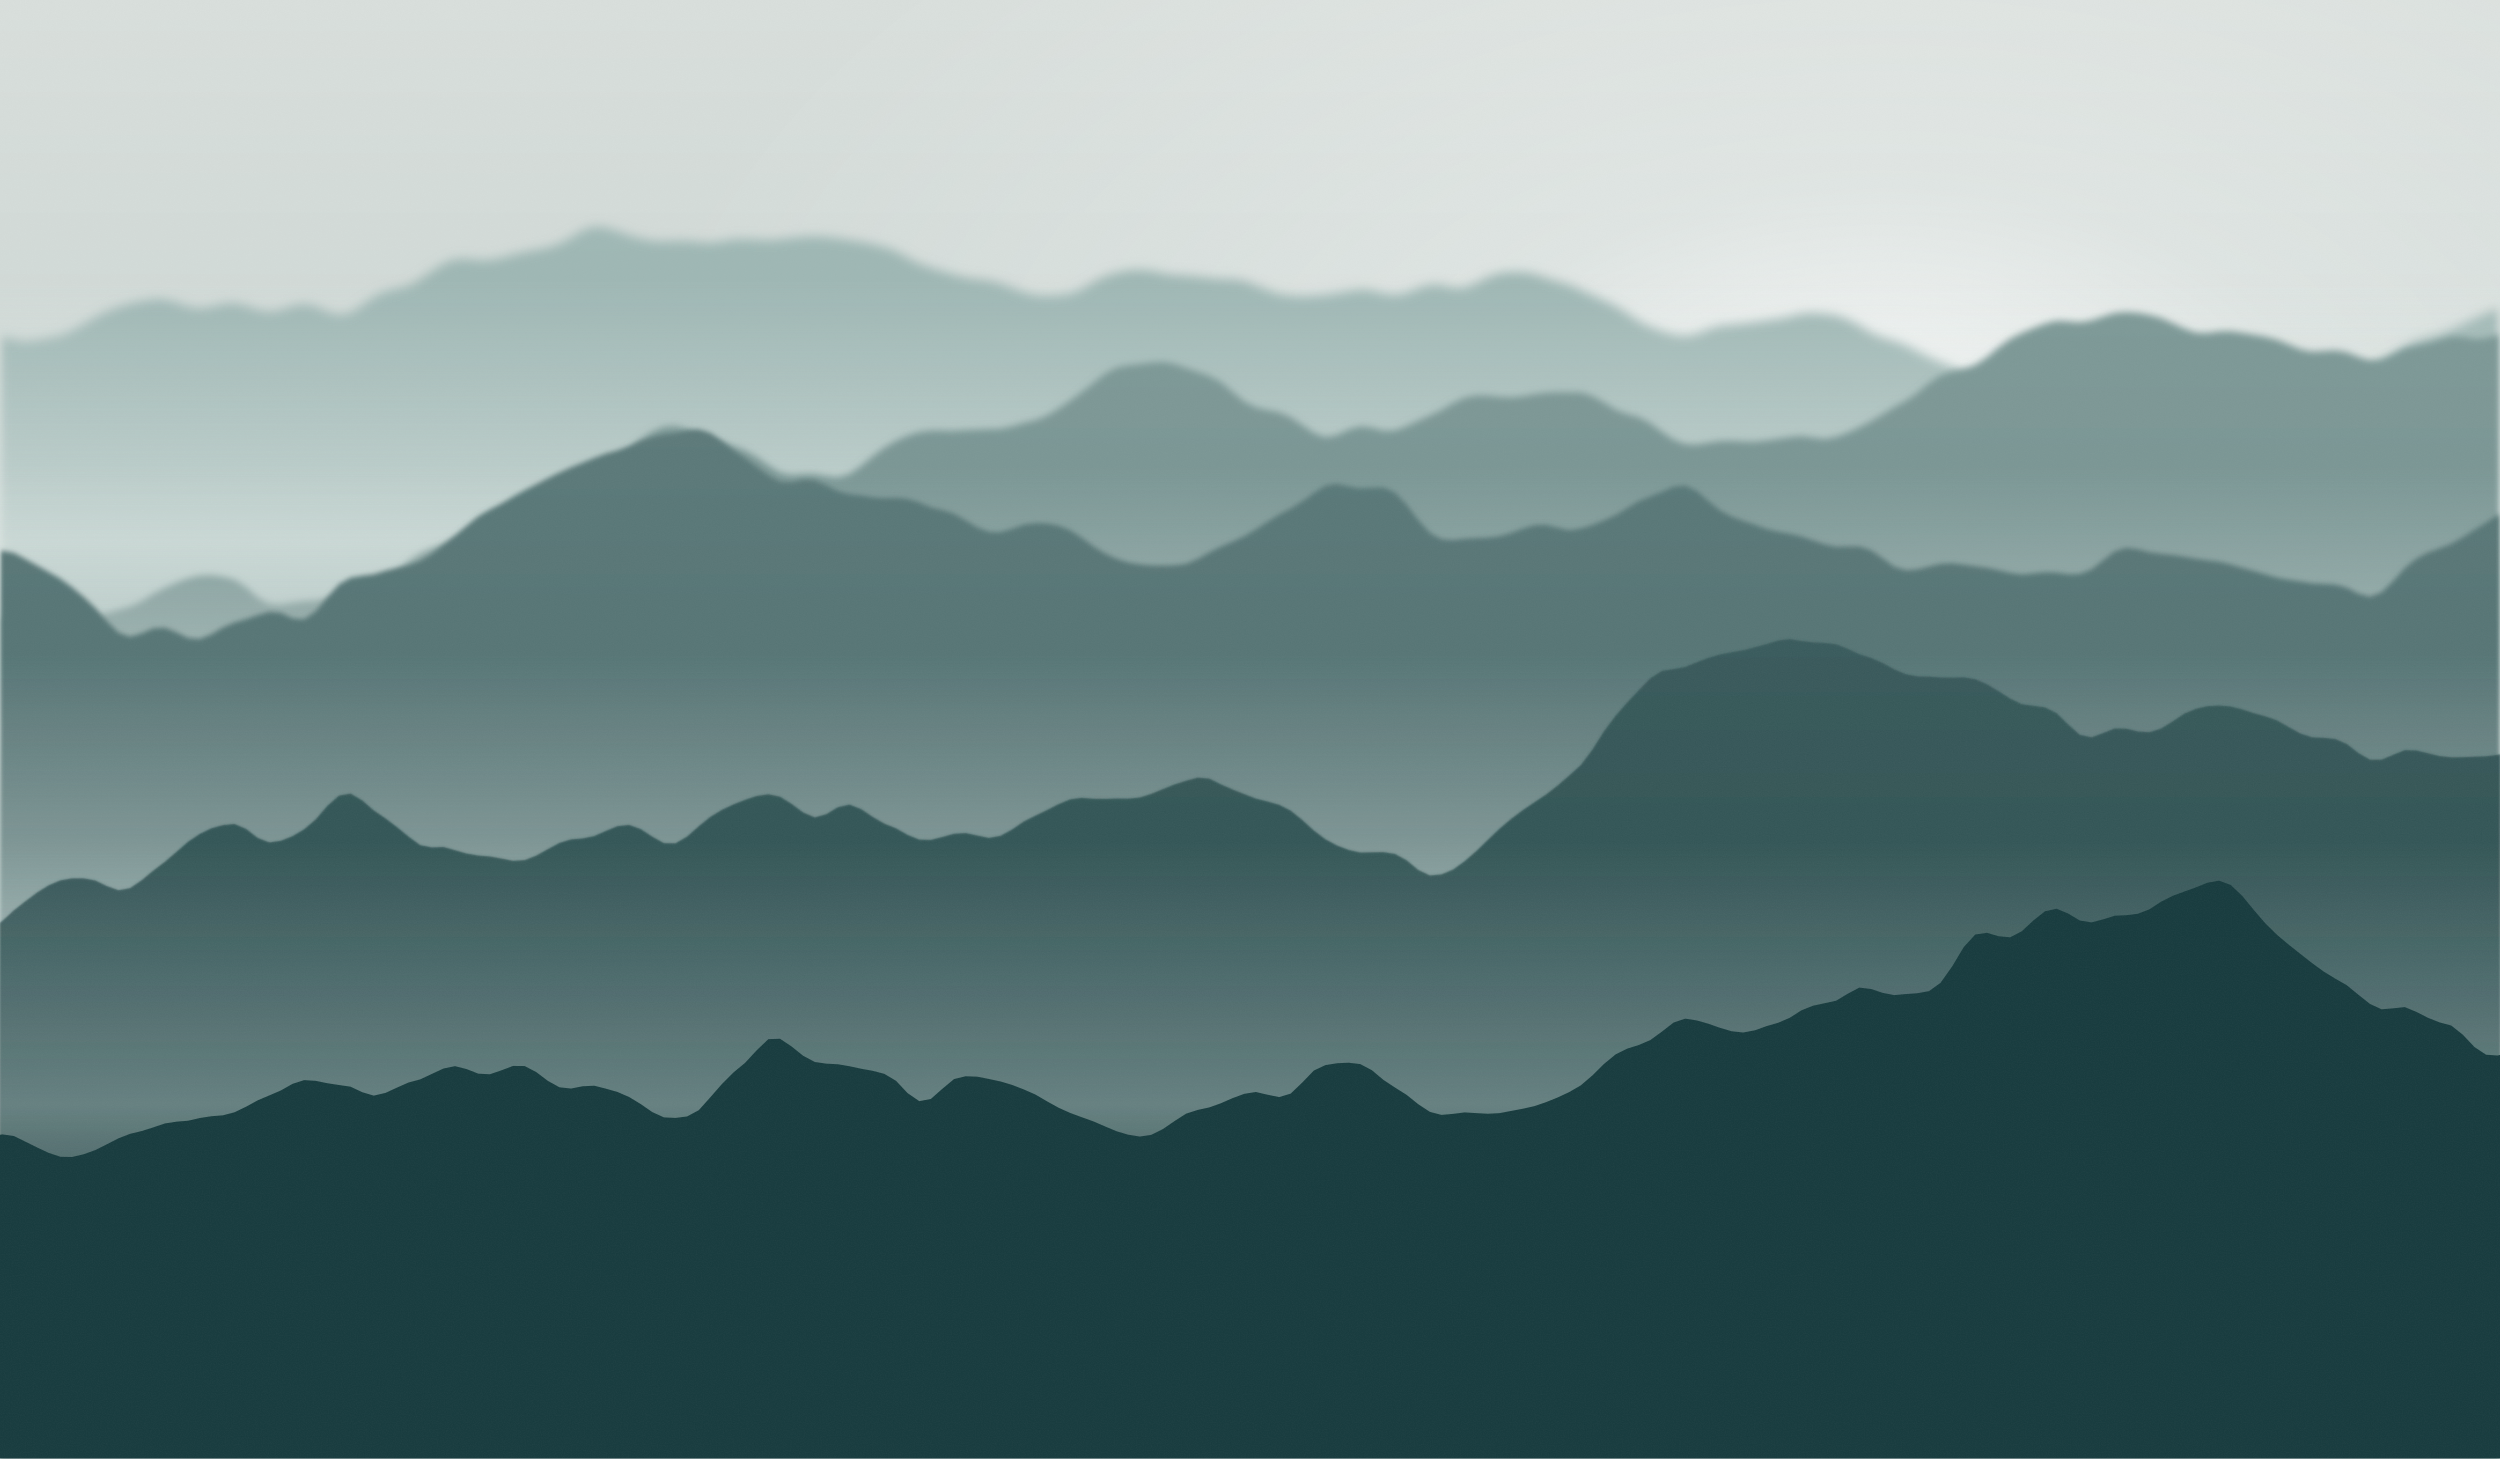
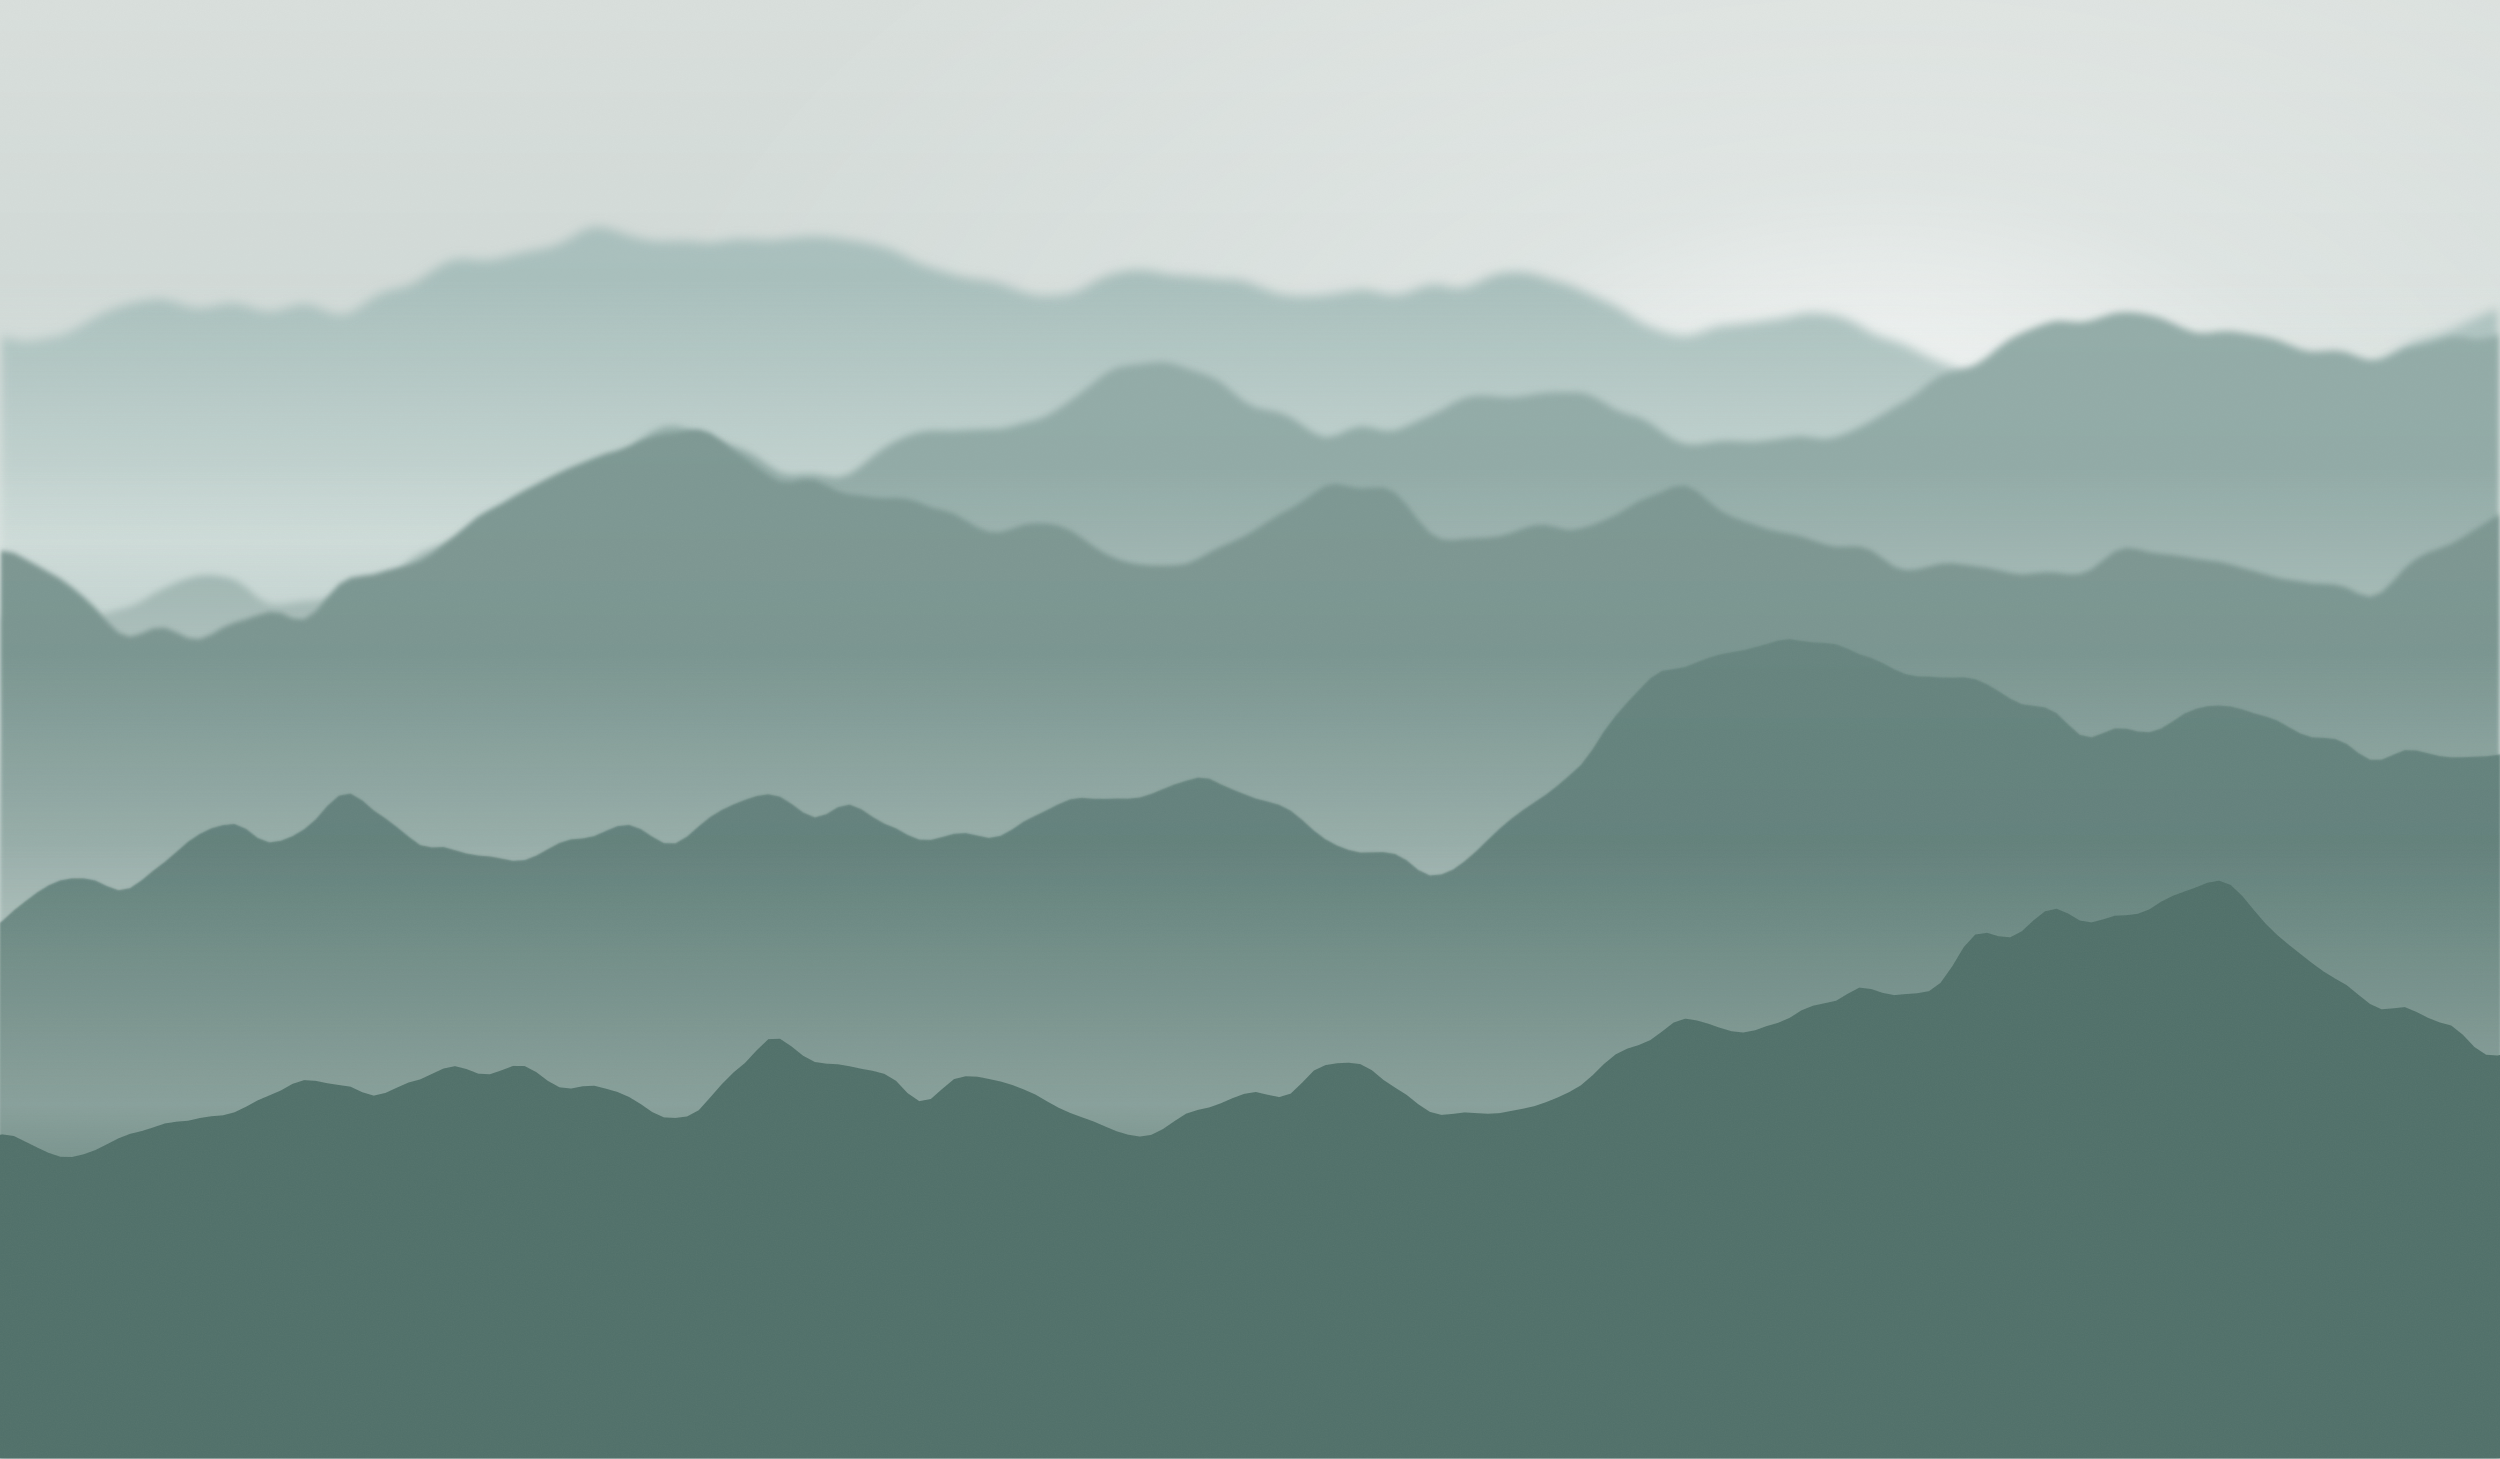
<svg xmlns="http://www.w3.org/2000/svg" viewBox="0 0 2400 1400" preserveAspectRatio="xMidYMid slice">
  <defs>
    <linearGradient id="sky" x1="0" y1="0" x2="0" y2="1">
      <stop offset="0.00" stop-color="#d9dfdc" />
      <stop offset="0.50" stop-color="#c6d3d0" />
      <stop offset="1.00" stop-color="#b5c7c4" />
    </linearGradient>
    <filter id="grain" x="0" y="0" width="100%" height="100%">
      <feTurbulence type="fractalNoise" baseFrequency=".9" numOctaves="2" seed="37" stitchTiles="stitch" />
      <feColorMatrix values="0 0 0 0 .5 0 0 0 0 .5 0 0 0 0 .5 0 0 0 0.06 0" />
    </filter>
    <radialGradient id="sun" cx=".75" cy=".3" r=".5">
      <stop offset="0" stop-color="#ffffff" stop-opacity=".85" />
      <stop offset=".35" stop-color="#ffffff" stop-opacity=".28" />
      <stop offset="1" stop-color="#ffffff" stop-opacity="0" />
    </radialGradient>
    <linearGradient id="g0" x1="0" y1="0" x2="0" y2="1">
-       <stop offset="0" stop-color="#9fb8b5" />
-       <stop offset="1" stop-color="#86a19f" />
+       <stop offset="0" stop-color="#a9c0bd" />
+       <stop offset="1" stop-color="#99b2ae" />
    </linearGradient>
    <filter id="b0" x="-5%" y="-20%" width="110%" height="140%">
      <feGaussianBlur stdDeviation="5.0" />
    </filter>
    <linearGradient id="f0" x1="0" y1="0" x2="0" y2="1">
      <stop offset="0" stop-color="#e2ebe8" stop-opacity="0" />
      <stop offset=".6" stop-color="#e2ebe8" stop-opacity="0.62" />
      <stop offset="1" stop-color="#e2ebe8" stop-opacity="0" />
    </linearGradient>
    <linearGradient id="g1" x1="0" y1="0" x2="0" y2="1">
-       <stop offset="0" stop-color="#7d9997" />
-       <stop offset="1" stop-color="#648281" />
+       <stop offset="0" stop-color="#93aca8" />
+       <stop offset="1" stop-color="#839e99" />
    </linearGradient>
    <filter id="b1" x="-5%" y="-20%" width="110%" height="140%">
      <feGaussianBlur stdDeviation="3.8" />
    </filter>
    <linearGradient id="f1" x1="0" y1="0" x2="0" y2="1">
      <stop offset="0" stop-color="#e2ebe8" stop-opacity="0" />
      <stop offset=".6" stop-color="#e2ebe8" stop-opacity="0.52" />
      <stop offset="1" stop-color="#e2ebe8" stop-opacity="0" />
    </linearGradient>
    <linearGradient id="g2" x1="0" y1="0" x2="0" y2="1">
-       <stop offset="0" stop-color="#5b7979" />
-       <stop offset="1" stop-color="#426263" />
+       <stop offset="0" stop-color="#7d9893" />
+       <stop offset="1" stop-color="#6c8a84" />
    </linearGradient>
    <filter id="b2" x="-5%" y="-20%" width="110%" height="140%">
      <feGaussianBlur stdDeviation="2.5" />
    </filter>
    <linearGradient id="f2" x1="0" y1="0" x2="0" y2="1">
      <stop offset="0" stop-color="#e2ebe8" stop-opacity="0" />
      <stop offset=".6" stop-color="#e2ebe8" stop-opacity="0.42" />
      <stop offset="1" stop-color="#e2ebe8" stop-opacity="0" />
    </linearGradient>
    <linearGradient id="g3" x1="0" y1="0" x2="0" y2="1">
-       <stop offset="0" stop-color="#385a5b" />
-       <stop offset="1" stop-color="#204345" />
+       <stop offset="0" stop-color="#66847e" />
+       <stop offset="1" stop-color="#56766f" />
    </linearGradient>
    <filter id="b3" x="-5%" y="-20%" width="110%" height="140%">
      <feGaussianBlur stdDeviation="1.3" />
    </filter>
    <linearGradient id="f3" x1="0" y1="0" x2="0" y2="1">
      <stop offset="0" stop-color="#e2ebe8" stop-opacity="0" />
      <stop offset=".6" stop-color="#e2ebe8" stop-opacity="0.32" />
      <stop offset="1" stop-color="#e2ebe8" stop-opacity="0" />
    </linearGradient>
    <linearGradient id="g4" x1="0" y1="0" x2="0" y2="1">
-       <stop offset="0" stop-color="#163a3d" />
-       <stop offset="1" stop-color="#163a3d" />
+       <stop offset="0" stop-color="#507069" />
+       <stop offset="1" stop-color="#507069" />
    </linearGradient>
  </defs>
  <rect width="2400" height="1400" fill="url(#sky)" />
  <rect width="2400" height="1400" fill="url(#sun)" />
  <path d="M-20,1420 L-20.0,321.6 L-8.9,322.0 L2.3,323.6 L13.4,326.1 L24.6,327.8 L35.7,326.5 L46.8,324.4 L58.0,322.3 L69.1,317.5 L80.3,311.1 L91.4,304.5 L102.6,299.0 L113.7,294.7 L124.8,291.5 L136.0,289.2 L147.1,287.4 L158.3,287.4 L169.4,290.4 L180.5,294.4 L191.7,296.1 L202.8,294.6 L214.0,291.8 L225.1,291.0 L236.3,293.5 L247.4,297.4 L258.5,299.3 L269.7,297.5 L280.8,293.7 L292.0,291.9 L303.1,294.2 L314.2,299.1 L325.4,302.3 L336.5,300.2 L347.7,293.1 L358.8,285.0 L370.0,279.7 L381.1,277.2 L392.2,274.3 L403.4,268.1 L414.5,260.3 L425.7,253.1 L436.8,248.9 L447.9,248.5 L459.1,249.8 L470.2,249.7 L481.4,247.6 L492.5,244.5 L503.7,241.9 L514.8,239.9 L525.9,237.7 L537.1,234.0 L548.2,228.0 L559.4,221.1 L570.5,217.5 L581.6,218.5 L592.8,221.9 L603.9,225.9 L615.1,229.0 L626.2,231.1 L637.4,231.8 L648.5,231.1 L659.6,231.2 L670.8,232.2 L681.9,233.0 L693.1,231.6 L704.2,229.6 L715.3,229.3 L726.5,230.0 L737.6,230.5 L748.8,229.6 L759.9,228.3 L771.1,227.3 L782.2,226.8 L793.3,227.4 L804.5,228.8 L815.6,230.3 L826.8,232.1 L837.9,234.4 L849.0,237.2 L860.2,241.1 L871.3,247.4 L882.5,253.2 L893.6,257.0 L904.7,260.5 L915.9,263.7 L927.0,266.6 L938.2,268.1 L949.3,269.4 L960.5,272.2 L971.6,276.3 L982.7,280.5 L993.9,283.3 L1005.0,284.0 L1016.2,283.4 L1027.3,282.0 L1038.4,277.6 L1049.6,270.7 L1060.7,265.3 L1071.9,261.9 L1083.0,259.6 L1094.2,259.1 L1105.3,260.1 L1116.4,262.5 L1127.6,264.2 L1138.7,264.6 L1149.9,265.7 L1161.0,267.0 L1172.1,268.0 L1183.3,268.2 L1194.4,269.7 L1205.6,273.9 L1216.7,278.5 L1227.9,282.2 L1239.0,283.8 L1250.1,284.4 L1261.3,284.1 L1272.4,283.2 L1283.6,281.6 L1294.7,279.6 L1305.8,277.9 L1317.0,278.9 L1328.1,281.9 L1339.3,283.3 L1350.4,281.2 L1361.6,276.7 L1372.7,273.4 L1383.8,273.8 L1395.0,276.4 L1406.1,276.3 L1417.3,271.7 L1428.4,266.2 L1439.5,262.3 L1450.7,261.2 L1461.8,261.4 L1473.0,263.1 L1484.1,266.9 L1495.3,270.2 L1506.4,273.5 L1517.5,278.3 L1528.7,283.5 L1539.8,288.5 L1551.0,293.9 L1562.1,300.8 L1573.2,308.4 L1584.4,313.9 L1595.5,318.0 L1606.7,321.2 L1617.8,322.5 L1628.9,320.6 L1640.1,316.0 L1651.2,312.7 L1662.4,311.8 L1673.5,310.6 L1684.7,309.3 L1695.8,307.6 L1706.9,306.2 L1718.1,304.1 L1729.2,301.2 L1740.4,300.5 L1751.5,301.3 L1762.6,302.9 L1773.8,306.6 L1784.9,312.5 L1796.1,319.3 L1807.2,324.0 L1818.4,327.2 L1829.5,331.5 L1840.6,337.1 L1851.8,342.9 L1862.9,347.6 L1874.1,352.2 L1885.2,357.4 L1896.3,362.3 L1907.5,367.5 L1918.6,373.5 L1929.8,378.3 L1940.9,380.0 L1952.1,378.2 L1963.2,376.2 L1974.3,375.8 L1985.5,375.2 L1996.6,373.8 L2007.8,371.7 L2018.9,371.2 L2030.0,370.6 L2041.2,368.0 L2052.3,364.1 L2063.5,360.8 L2074.6,359.8 L2085.8,360.8 L2096.9,362.7 L2108.0,364.2 L2119.2,366.1 L2130.3,368.2 L2141.5,368.6 L2152.6,367.5 L2163.7,366.1 L2174.9,364.7 L2186.0,363.2 L2197.2,361.6 L2208.3,361.1 L2219.5,360.9 L2230.6,358.7 L2241.7,356.7 L2252.9,355.9 L2264.0,353.9 L2275.2,350.3 L2286.3,345.5 L2297.4,339.3 L2308.6,332.7 L2319.7,326.9 L2330.9,323.4 L2342.0,320.8 L2353.2,316.4 L2364.3,311.1 L2375.4,305.9 L2386.6,301.1 L2397.7,296.5 L2408.9,292.8 L2420.0,291.3 L2420,1420 Z" fill="url(#g0)" filter="url(#b0)" />
  <rect x="0" y="268" width="2400" height="420" fill="url(#f0)" />
  <path d="M-20,1420 L-20.0,583.5 L-8.9,586.2 L2.3,592.4 L13.4,598.0 L24.6,600.3 L35.7,600.0 L46.8,599.1 L58.0,598.7 L69.1,597.6 L80.3,595.4 L91.4,592.1 L102.6,588.6 L113.7,585.5 L124.8,582.4 L136.0,577.2 L147.1,570.1 L158.3,564.3 L169.4,559.3 L180.5,555.2 L191.7,552.6 L202.8,552.2 L214.0,553.7 L225.1,556.5 L236.3,563.7 L247.4,573.8 L258.5,579.8 L269.7,580.5 L280.8,578.7 L292.0,577.3 L303.1,576.6 L314.2,575.0 L325.4,573.3 L336.5,571.7 L347.7,569.2 L358.8,565.3 L370.0,559.2 L381.1,549.1 L392.2,538.7 L403.4,531.4 L414.5,526.3 L425.7,522.2 L436.8,516.5 L447.9,508.5 L459.1,499.8 L470.2,492.5 L481.4,488.9 L492.5,487.2 L503.7,483.3 L514.8,478.0 L525.9,473.1 L537.1,469.5 L548.2,465.7 L559.4,459.6 L570.5,452.7 L581.6,446.1 L592.8,439.5 L603.9,431.4 L615.1,422.0 L626.2,414.4 L637.4,409.7 L648.5,408.9 L659.6,411.9 L670.8,416.8 L681.9,421.4 L693.1,424.9 L704.2,428.2 L715.3,432.5 L726.5,438.8 L737.6,446.7 L748.8,453.6 L759.9,456.0 L771.1,455.1 L782.2,455.1 L793.3,457.1 L804.5,458.3 L815.6,455.0 L826.8,447.2 L837.9,438.0 L849.0,429.6 L860.2,423.2 L871.3,418.2 L882.5,414.8 L893.6,413.3 L904.7,413.4 L915.9,413.6 L927.0,412.8 L938.2,412.4 L949.3,411.9 L960.5,411.6 L971.6,409.2 L982.7,405.9 L993.9,403.4 L1005.0,399.0 L1016.2,392.2 L1027.3,384.6 L1038.4,376.4 L1049.6,367.7 L1060.7,358.9 L1071.9,352.9 L1083.0,350.7 L1094.2,349.6 L1105.3,348.1 L1116.4,347.5 L1127.6,349.4 L1138.7,353.4 L1149.9,357.0 L1161.0,360.9 L1172.1,366.8 L1183.3,376.2 L1194.4,385.4 L1205.6,391.1 L1216.7,393.6 L1227.9,395.8 L1239.0,400.5 L1250.1,408.0 L1261.3,415.7 L1272.4,419.7 L1283.6,417.6 L1294.7,412.4 L1305.8,409.3 L1317.0,410.5 L1328.1,413.6 L1339.3,413.2 L1350.4,409.0 L1361.6,403.8 L1372.7,398.8 L1383.8,393.6 L1395.0,387.0 L1406.1,381.8 L1417.3,379.6 L1428.4,379.8 L1439.5,381.0 L1450.7,381.4 L1461.8,380.4 L1473.0,378.4 L1484.1,377.0 L1495.3,376.6 L1506.4,376.6 L1517.5,376.7 L1528.7,380.1 L1539.8,386.3 L1551.0,393.2 L1562.1,397.4 L1573.2,400.4 L1584.4,406.2 L1595.5,414.6 L1606.7,422.1 L1617.8,426.2 L1628.9,426.7 L1640.1,425.0 L1651.2,423.3 L1662.4,423.1 L1673.5,423.8 L1684.7,424.0 L1695.8,422.8 L1706.9,421.3 L1718.1,419.6 L1729.2,418.5 L1740.4,420.0 L1751.5,421.4 L1762.6,419.4 L1773.8,415.4 L1784.9,410.1 L1796.1,404.4 L1807.2,397.7 L1818.4,390.7 L1829.5,384.8 L1840.6,377.1 L1851.8,367.7 L1862.9,360.2 L1874.1,356.3 L1885.2,354.2 L1896.3,350.2 L1907.5,342.8 L1918.6,333.4 L1929.8,325.2 L1940.9,319.6 L1952.1,314.9 L1963.2,310.7 L1974.3,307.9 L1985.5,308.5 L1996.6,309.4 L2007.8,307.6 L2018.9,303.9 L2030.0,300.5 L2041.2,299.6 L2052.3,300.3 L2063.5,302.4 L2074.6,305.3 L2085.8,310.2 L2096.9,315.4 L2108.0,319.3 L2119.2,319.7 L2130.3,318.1 L2141.5,317.9 L2152.6,319.5 L2163.7,321.4 L2174.9,323.4 L2186.0,326.2 L2197.2,330.7 L2208.3,335.3 L2219.5,337.6 L2230.6,337.0 L2241.7,336.3 L2252.9,338.1 L2264.0,342.6 L2275.2,346.2 L2286.3,345.5 L2297.4,340.2 L2308.6,334.4 L2319.7,331.9 L2330.9,329.4 L2342.0,326.1 L2353.2,322.9 L2364.3,323.2 L2375.4,325.3 L2386.6,324.5 L2397.7,321.3 L2408.9,318.0 L2420.0,316.6 L2420,1420 Z" fill="url(#g1)" filter="url(#b1)" />
  <rect x="0" y="448" width="2400" height="420" fill="url(#f1)" />
  <path d="M-20,1420 L-20.0,532.2 L-8.9,530.8 L2.3,528.8 L13.4,530.8 L24.6,536.8 L35.7,542.9 L46.8,549.2 L58.0,555.6 L69.1,563.7 L80.3,573.1 L91.4,583.5 L102.6,596.4 L113.7,607.2 L124.8,611.2 L136.0,608.0 L147.1,603.2 L158.3,602.6 L169.4,607.0 L180.5,612.4 L191.7,613.4 L202.8,609.0 L214.0,602.3 L225.1,597.6 L236.3,594.3 L247.4,590.5 L258.5,587.4 L269.7,588.3 L280.8,593.6 L292.0,594.4 L303.1,586.8 L314.2,573.4 L325.4,560.9 L336.5,554.6 L347.7,552.7 L358.8,551.3 L370.0,547.8 L381.1,545.2 L392.2,542.6 L403.4,538.5 L414.5,531.8 L425.7,523.0 L436.8,514.6 L447.9,505.3 L459.1,496.0 L470.2,489.6 L481.4,483.5 L492.5,476.8 L503.7,470.6 L514.8,464.9 L525.9,459.1 L537.1,453.6 L548.2,448.6 L559.4,444.1 L570.5,439.6 L581.6,435.4 L592.8,432.4 L603.9,428.5 L615.1,423.4 L626.2,419.7 L637.4,417.2 L648.5,415.9 L659.6,413.4 L670.8,412.3 L681.9,415.7 L693.1,423.4 L704.2,432.5 L715.3,440.2 L726.5,448.5 L737.6,456.5 L748.8,462.4 L759.9,463.0 L771.1,460.6 L782.2,461.1 L793.3,465.9 L804.5,471.6 L815.6,474.5 L826.8,475.6 L837.9,477.4 L849.0,478.2 L860.2,477.9 L871.3,478.9 L882.5,482.4 L893.6,487.0 L904.7,489.7 L915.9,493.2 L927.0,499.5 L938.2,506.2 L949.3,510.5 L960.5,510.8 L971.6,507.6 L982.7,503.7 L993.9,502.3 L1005.0,502.5 L1016.2,504.6 L1027.3,509.0 L1038.4,516.1 L1049.6,524.4 L1060.7,531.3 L1071.9,536.4 L1083.0,540.0 L1094.2,541.8 L1105.3,542.8 L1116.4,542.9 L1127.6,542.7 L1138.7,541.3 L1149.9,536.5 L1161.0,530.3 L1172.1,524.7 L1183.3,520.0 L1194.4,514.8 L1205.6,508.2 L1216.7,501.0 L1227.9,494.1 L1239.0,488.2 L1250.1,481.3 L1261.3,473.4 L1272.4,466.1 L1283.6,464.4 L1294.7,466.9 L1305.8,468.8 L1317.0,468.2 L1328.1,467.9 L1339.3,472.9 L1350.4,484.6 L1361.6,499.3 L1372.7,511.5 L1383.8,517.5 L1395.0,518.4 L1406.1,517.1 L1417.3,516.5 L1428.4,516.1 L1439.5,514.7 L1450.7,511.6 L1461.8,507.5 L1473.0,504.2 L1484.1,503.8 L1495.3,506.5 L1506.4,508.9 L1517.5,507.3 L1528.7,504.0 L1539.8,499.5 L1551.0,494.4 L1562.1,487.8 L1573.2,481.1 L1584.4,476.6 L1595.5,472.1 L1606.7,467.1 L1617.8,466.0 L1628.9,471.3 L1640.1,481.0 L1651.2,490.0 L1662.4,495.9 L1673.5,500.0 L1684.7,503.8 L1695.8,507.8 L1706.9,510.4 L1718.1,512.4 L1729.2,514.9 L1740.4,518.7 L1751.5,522.5 L1762.6,524.9 L1773.8,524.6 L1784.9,524.6 L1796.1,528.2 L1807.2,535.9 L1818.4,544.0 L1829.5,547.3 L1840.6,546.6 L1851.8,543.9 L1862.9,541.2 L1874.1,540.7 L1885.2,542.1 L1896.3,543.6 L1907.5,545.1 L1918.6,547.4 L1929.8,550.0 L1940.9,551.5 L1952.1,550.5 L1963.2,549.3 L1974.3,549.7 L1985.5,551.3 L1996.6,551.0 L2007.8,546.6 L2018.9,537.9 L2030.0,529.4 L2041.2,525.9 L2052.3,527.2 L2063.5,530.1 L2074.6,531.7 L2085.8,532.8 L2096.9,534.4 L2108.0,536.4 L2119.2,537.9 L2130.3,539.2 L2141.5,541.9 L2152.6,545.1 L2163.7,548.1 L2174.9,551.4 L2186.0,554.6 L2197.2,556.6 L2208.3,558.2 L2219.5,560.0 L2230.6,560.5 L2241.7,561.2 L2252.9,564.1 L2264.0,569.8 L2275.2,572.9 L2286.3,568.6 L2297.4,557.8 L2308.6,545.3 L2319.7,536.3 L2330.9,530.4 L2342.0,526.4 L2353.2,522.0 L2364.3,515.7 L2375.4,508.6 L2386.6,501.8 L2397.7,494.3 L2408.9,487.6 L2420.0,484.8 L2420,1420 Z" fill="url(#g2)" filter="url(#b2)" />
  <rect x="0" y="628" width="2400" height="420" fill="url(#f2)" />
  <path d="M-20,1420 L-20.0,897.2 L-8.9,893.4 L2.3,884.0 L13.4,873.8 L24.6,865.0 L35.7,856.7 L46.8,849.8 L58.0,845.1 L69.1,843.2 L80.3,843.2 L91.4,845.2 L102.6,850.6 L113.7,854.6 L124.8,852.6 L136.0,845.0 L147.1,835.8 L158.3,827.3 L169.4,817.8 L180.5,808.1 L191.7,800.6 L202.8,795.2 L214.0,792.1 L225.1,791.0 L236.3,795.8 L247.4,804.4 L258.5,808.7 L269.7,807.1 L280.8,802.7 L292.0,796.1 L303.1,786.6 L314.2,773.7 L325.4,763.8 L336.5,761.8 L347.7,768.3 L358.8,778.0 L370.0,785.6 L381.1,794.0 L392.2,803.1 L403.4,811.3 L414.5,813.5 L425.7,813.1 L436.8,816.2 L447.9,819.4 L459.1,821.3 L470.2,822.2 L481.4,824.2 L492.5,826.4 L503.7,825.7 L514.8,821.4 L525.9,815.2 L537.1,809.2 L548.2,805.8 L559.4,804.9 L570.5,802.6 L581.6,797.7 L592.8,793.1 L603.9,791.9 L615.1,795.9 L626.2,803.2 L637.4,809.4 L648.5,809.6 L659.6,803.1 L670.8,793.2 L681.9,784.2 L693.1,777.4 L704.2,772.2 L715.3,767.8 L726.5,764.1 L737.6,762.5 L748.8,764.8 L759.9,771.7 L771.1,780.0 L782.2,784.7 L793.3,781.6 L804.5,774.8 L815.6,772.4 L826.8,776.8 L837.9,784.3 L849.0,790.7 L860.2,795.2 L871.3,801.5 L882.5,806.0 L893.6,806.3 L904.7,803.5 L915.9,800.4 L927.0,799.7 L938.2,802.1 L949.3,804.4 L960.5,802.4 L971.6,796.3 L982.7,788.7 L993.9,783.1 L1005.0,777.7 L1016.2,772.0 L1027.3,767.4 L1038.4,765.9 L1049.6,766.8 L1060.7,766.9 L1071.9,766.6 L1083.0,766.7 L1094.2,765.6 L1105.3,762.1 L1116.4,757.5 L1127.6,753.0 L1138.7,749.5 L1149.9,746.5 L1161.0,747.5 L1172.1,753.0 L1183.3,757.9 L1194.4,762.3 L1205.6,766.6 L1216.7,769.4 L1227.9,772.6 L1239.0,778.2 L1250.1,787.1 L1261.3,797.3 L1272.4,805.7 L1283.6,811.7 L1294.7,815.9 L1305.8,818.4 L1317.0,818.2 L1328.1,818.0 L1339.3,819.8 L1350.4,825.9 L1361.6,835.2 L1372.7,840.4 L1383.8,839.4 L1395.0,834.7 L1406.1,826.7 L1417.3,817.0 L1428.4,806.2 L1439.5,795.6 L1450.7,786.1 L1461.8,777.8 L1473.0,770.2 L1484.1,762.8 L1495.3,754.1 L1506.4,744.5 L1517.5,734.5 L1528.7,719.6 L1539.8,702.1 L1551.0,687.1 L1562.1,674.4 L1573.2,662.6 L1584.4,651.1 L1595.5,644.0 L1606.7,642.3 L1617.8,640.2 L1628.9,635.8 L1640.1,631.5 L1651.2,628.2 L1662.4,626.1 L1673.5,624.2 L1684.7,621.3 L1695.8,618.3 L1706.9,614.9 L1718.1,613.5 L1729.2,615.3 L1740.4,616.6 L1751.5,617.2 L1762.6,618.5 L1773.8,622.8 L1784.9,628.0 L1796.1,631.5 L1807.2,636.4 L1818.4,642.5 L1829.5,647.2 L1840.6,649.3 L1851.8,649.5 L1862.9,650.3 L1874.1,650.5 L1885.2,650.2 L1896.3,652.0 L1907.5,656.9 L1918.6,663.5 L1929.8,670.7 L1940.9,676.0 L1952.1,677.5 L1963.2,679.1 L1974.3,684.6 L1985.5,695.5 L1996.6,705.4 L2007.8,707.8 L2018.9,703.8 L2030.0,699.3 L2041.2,699.5 L2052.3,702.2 L2063.5,702.9 L2074.6,699.4 L2085.8,692.5 L2096.9,685.1 L2108.0,680.5 L2119.2,677.9 L2130.3,677.3 L2141.5,678.2 L2152.6,681.0 L2163.7,684.7 L2174.9,687.7 L2186.0,691.6 L2197.2,698.0 L2208.3,704.1 L2219.5,707.8 L2230.6,708.3 L2241.7,709.4 L2252.9,714.2 L2264.0,722.8 L2275.2,729.3 L2286.3,729.3 L2297.4,724.6 L2308.6,720.1 L2319.7,720.4 L2330.9,723.1 L2342.0,725.8 L2353.2,727.0 L2364.3,726.9 L2375.4,726.4 L2386.6,726.0 L2397.7,724.6 L2408.9,722.5 L2420.0,721.5 L2420,1420 Z" fill="url(#g3)" filter="url(#b3)" />
  <rect x="0" y="808" width="2400" height="420" fill="url(#f3)" />
  <path d="M-20,1420 L-20.0,1092.3 L-8.9,1091.0 L2.3,1089.0 L13.4,1090.6 L24.6,1096.1 L35.7,1101.6 L46.8,1106.8 L58.0,1110.5 L69.1,1110.7 L80.3,1108.1 L91.4,1104.1 L102.6,1098.5 L113.7,1092.8 L124.8,1088.5 L136.0,1085.8 L147.1,1082.3 L158.3,1078.5 L169.4,1076.8 L180.5,1075.9 L191.7,1073.3 L202.8,1071.6 L214.0,1070.7 L225.1,1067.8 L236.3,1062.4 L247.4,1056.3 L258.5,1051.6 L269.7,1046.8 L280.8,1040.5 L292.0,1036.9 L303.1,1037.6 L314.2,1039.9 L325.4,1041.6 L336.5,1043.2 L347.7,1048.5 L358.8,1051.8 L370.0,1049.2 L381.1,1044.1 L392.2,1039.2 L403.4,1036.2 L414.5,1031.0 L425.7,1025.8 L436.8,1023.5 L447.9,1026.3 L459.1,1030.7 L470.2,1031.3 L481.4,1027.5 L492.5,1023.3 L503.7,1023.4 L514.8,1029.2 L525.9,1037.6 L537.1,1043.8 L548.2,1045.0 L559.4,1042.8 L570.5,1042.3 L581.6,1045.1 L592.8,1048.3 L603.9,1053.1 L615.1,1059.9 L626.2,1067.6 L637.4,1072.7 L648.5,1073.2 L659.6,1071.8 L670.8,1065.8 L681.9,1053.4 L693.1,1040.6 L704.2,1029.5 L715.3,1020.3 L726.5,1008.2 L737.6,997.6 L748.8,997.2 L759.9,1004.6 L771.1,1013.6 L782.2,1019.5 L793.3,1021.1 L804.5,1021.7 L815.6,1023.6 L826.8,1026.0 L837.9,1028.0 L849.0,1030.9 L860.2,1037.6 L871.3,1049.4 L882.5,1057.1 L893.6,1055.0 L904.7,1045.2 L915.9,1035.9 L927.0,1033.2 L938.2,1033.6 L949.3,1035.8 L960.5,1038.2 L971.6,1041.5 L982.7,1045.8 L993.9,1050.7 L1005.0,1057.2 L1016.2,1063.4 L1027.3,1068.4 L1038.4,1072.5 L1049.6,1076.5 L1060.7,1081.3 L1071.9,1086.0 L1083.0,1089.3 L1094.2,1091.1 L1105.3,1089.4 L1116.4,1083.9 L1127.6,1076.2 L1138.7,1069.1 L1149.9,1065.5 L1161.0,1063.1 L1172.1,1059.1 L1183.3,1054.2 L1194.4,1050.1 L1205.6,1048.3 L1216.7,1050.9 L1227.9,1053.2 L1239.0,1049.9 L1250.1,1039.3 L1261.3,1027.7 L1272.4,1022.5 L1283.6,1020.7 L1294.7,1020.2 L1305.8,1021.5 L1317.0,1027.4 L1328.1,1036.7 L1339.3,1044.1 L1350.4,1051.1 L1361.6,1060.1 L1372.7,1067.4 L1383.8,1070.3 L1395.0,1069.3 L1406.1,1067.9 L1417.3,1068.6 L1428.4,1069.2 L1439.5,1068.6 L1450.7,1066.5 L1461.8,1064.4 L1473.0,1061.9 L1484.1,1058.1 L1495.3,1053.6 L1506.4,1048.4 L1517.5,1042.0 L1528.7,1032.4 L1539.8,1021.4 L1551.0,1012.2 L1562.1,1006.7 L1573.2,1003.2 L1584.4,998.4 L1595.5,990.3 L1606.7,981.6 L1617.8,977.9 L1628.9,979.6 L1640.1,982.8 L1651.2,986.7 L1662.4,990.0 L1673.5,991.2 L1684.7,989.1 L1695.8,985.1 L1706.9,981.9 L1718.1,977.1 L1729.2,970.0 L1740.4,965.5 L1751.5,963.1 L1762.6,960.7 L1773.8,954.0 L1784.9,948.1 L1796.1,949.4 L1807.2,953.1 L1818.4,955.3 L1829.5,954.3 L1840.6,953.5 L1851.8,951.5 L1862.9,943.5 L1874.1,927.7 L1885.2,909.2 L1896.3,897.1 L1907.5,895.5 L1918.6,898.8 L1929.8,899.8 L1940.9,894.0 L1952.1,883.6 L1963.2,874.8 L1974.3,872.4 L1985.5,877.0 L1996.6,883.7 L2007.8,885.5 L2018.9,882.6 L2030.0,879.1 L2041.2,878.6 L2052.3,877.2 L2063.5,872.9 L2074.6,865.6 L2085.8,860.0 L2096.9,855.9 L2108.0,851.9 L2119.2,847.4 L2130.3,845.4 L2141.5,849.6 L2152.6,860.1 L2163.7,873.6 L2174.9,886.6 L2186.0,897.5 L2197.2,906.9 L2208.3,915.7 L2219.5,924.5 L2230.6,932.6 L2241.7,939.4 L2252.9,945.8 L2264.0,954.9 L2275.2,963.8 L2286.3,968.9 L2297.4,968.0 L2308.6,966.8 L2319.7,971.4 L2330.9,977.1 L2342.0,981.5 L2353.2,984.5 L2364.3,993.3 L2375.4,1005.1 L2386.6,1012.5 L2397.7,1013.3 L2408.9,1010.6 L2420.0,1009.0 L2420,1420 Z" fill="url(#g4)" />
  <rect width="2400" height="1400" filter="url(#grain)" opacity="1" />
</svg>
